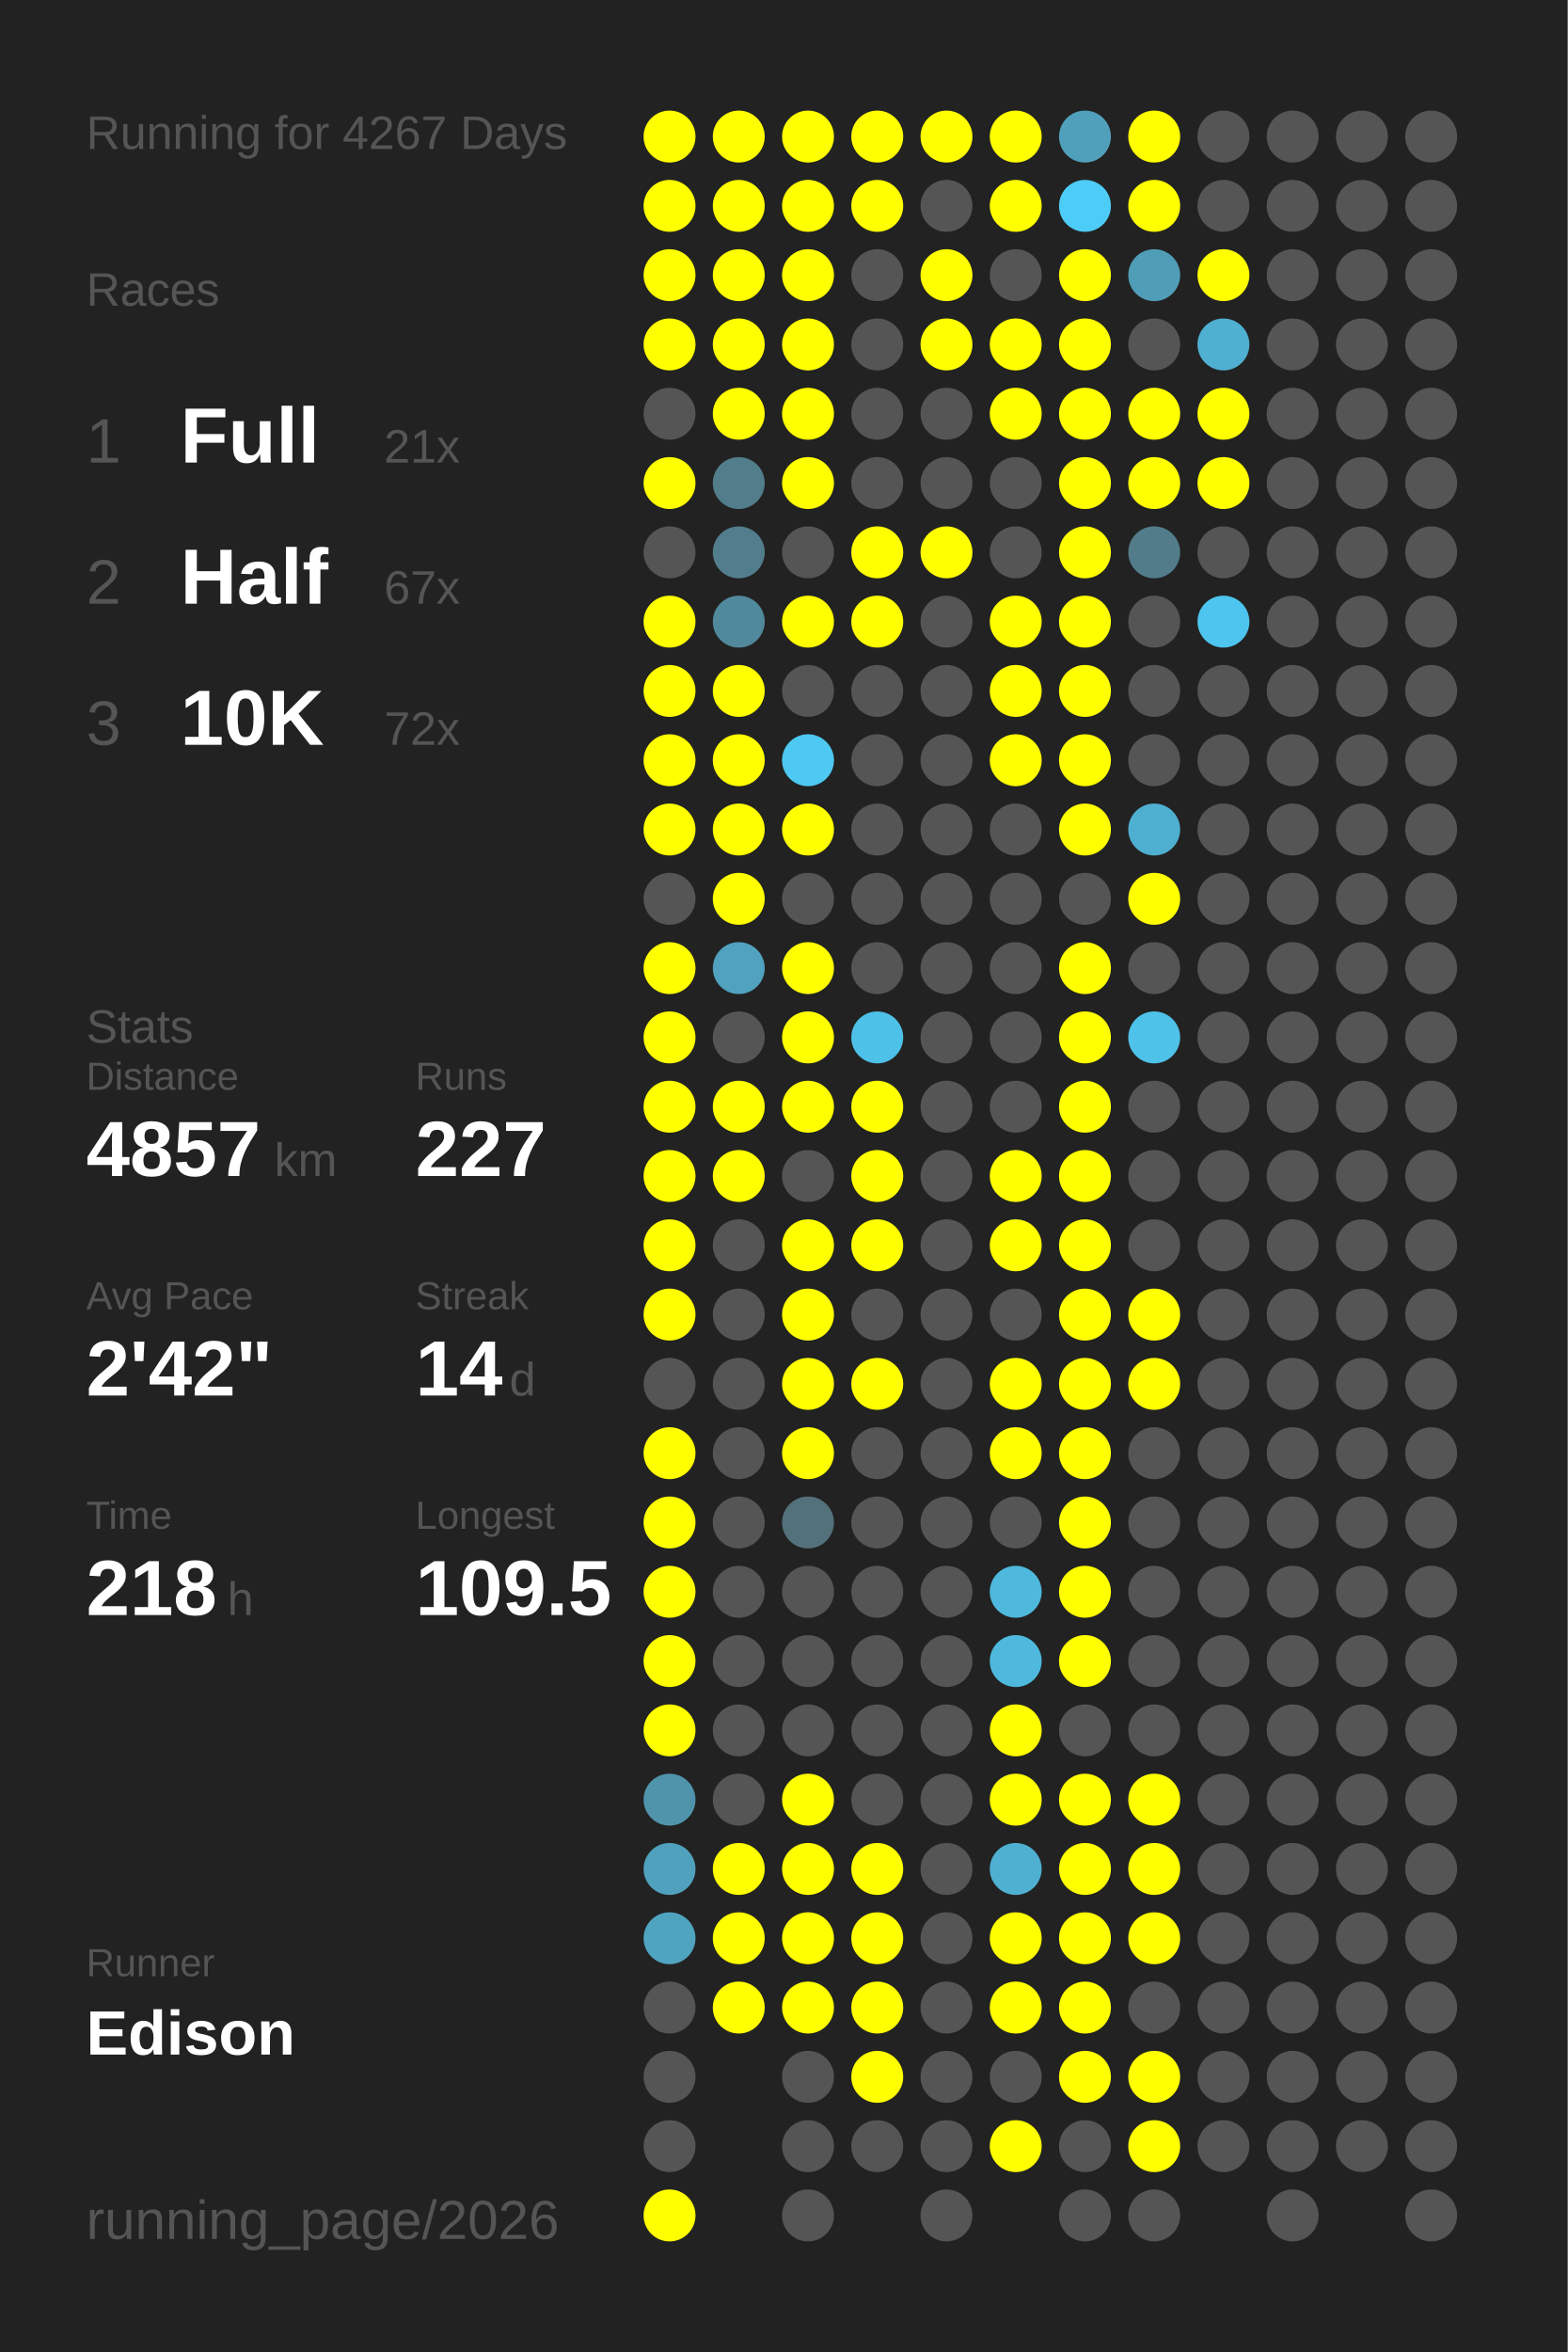
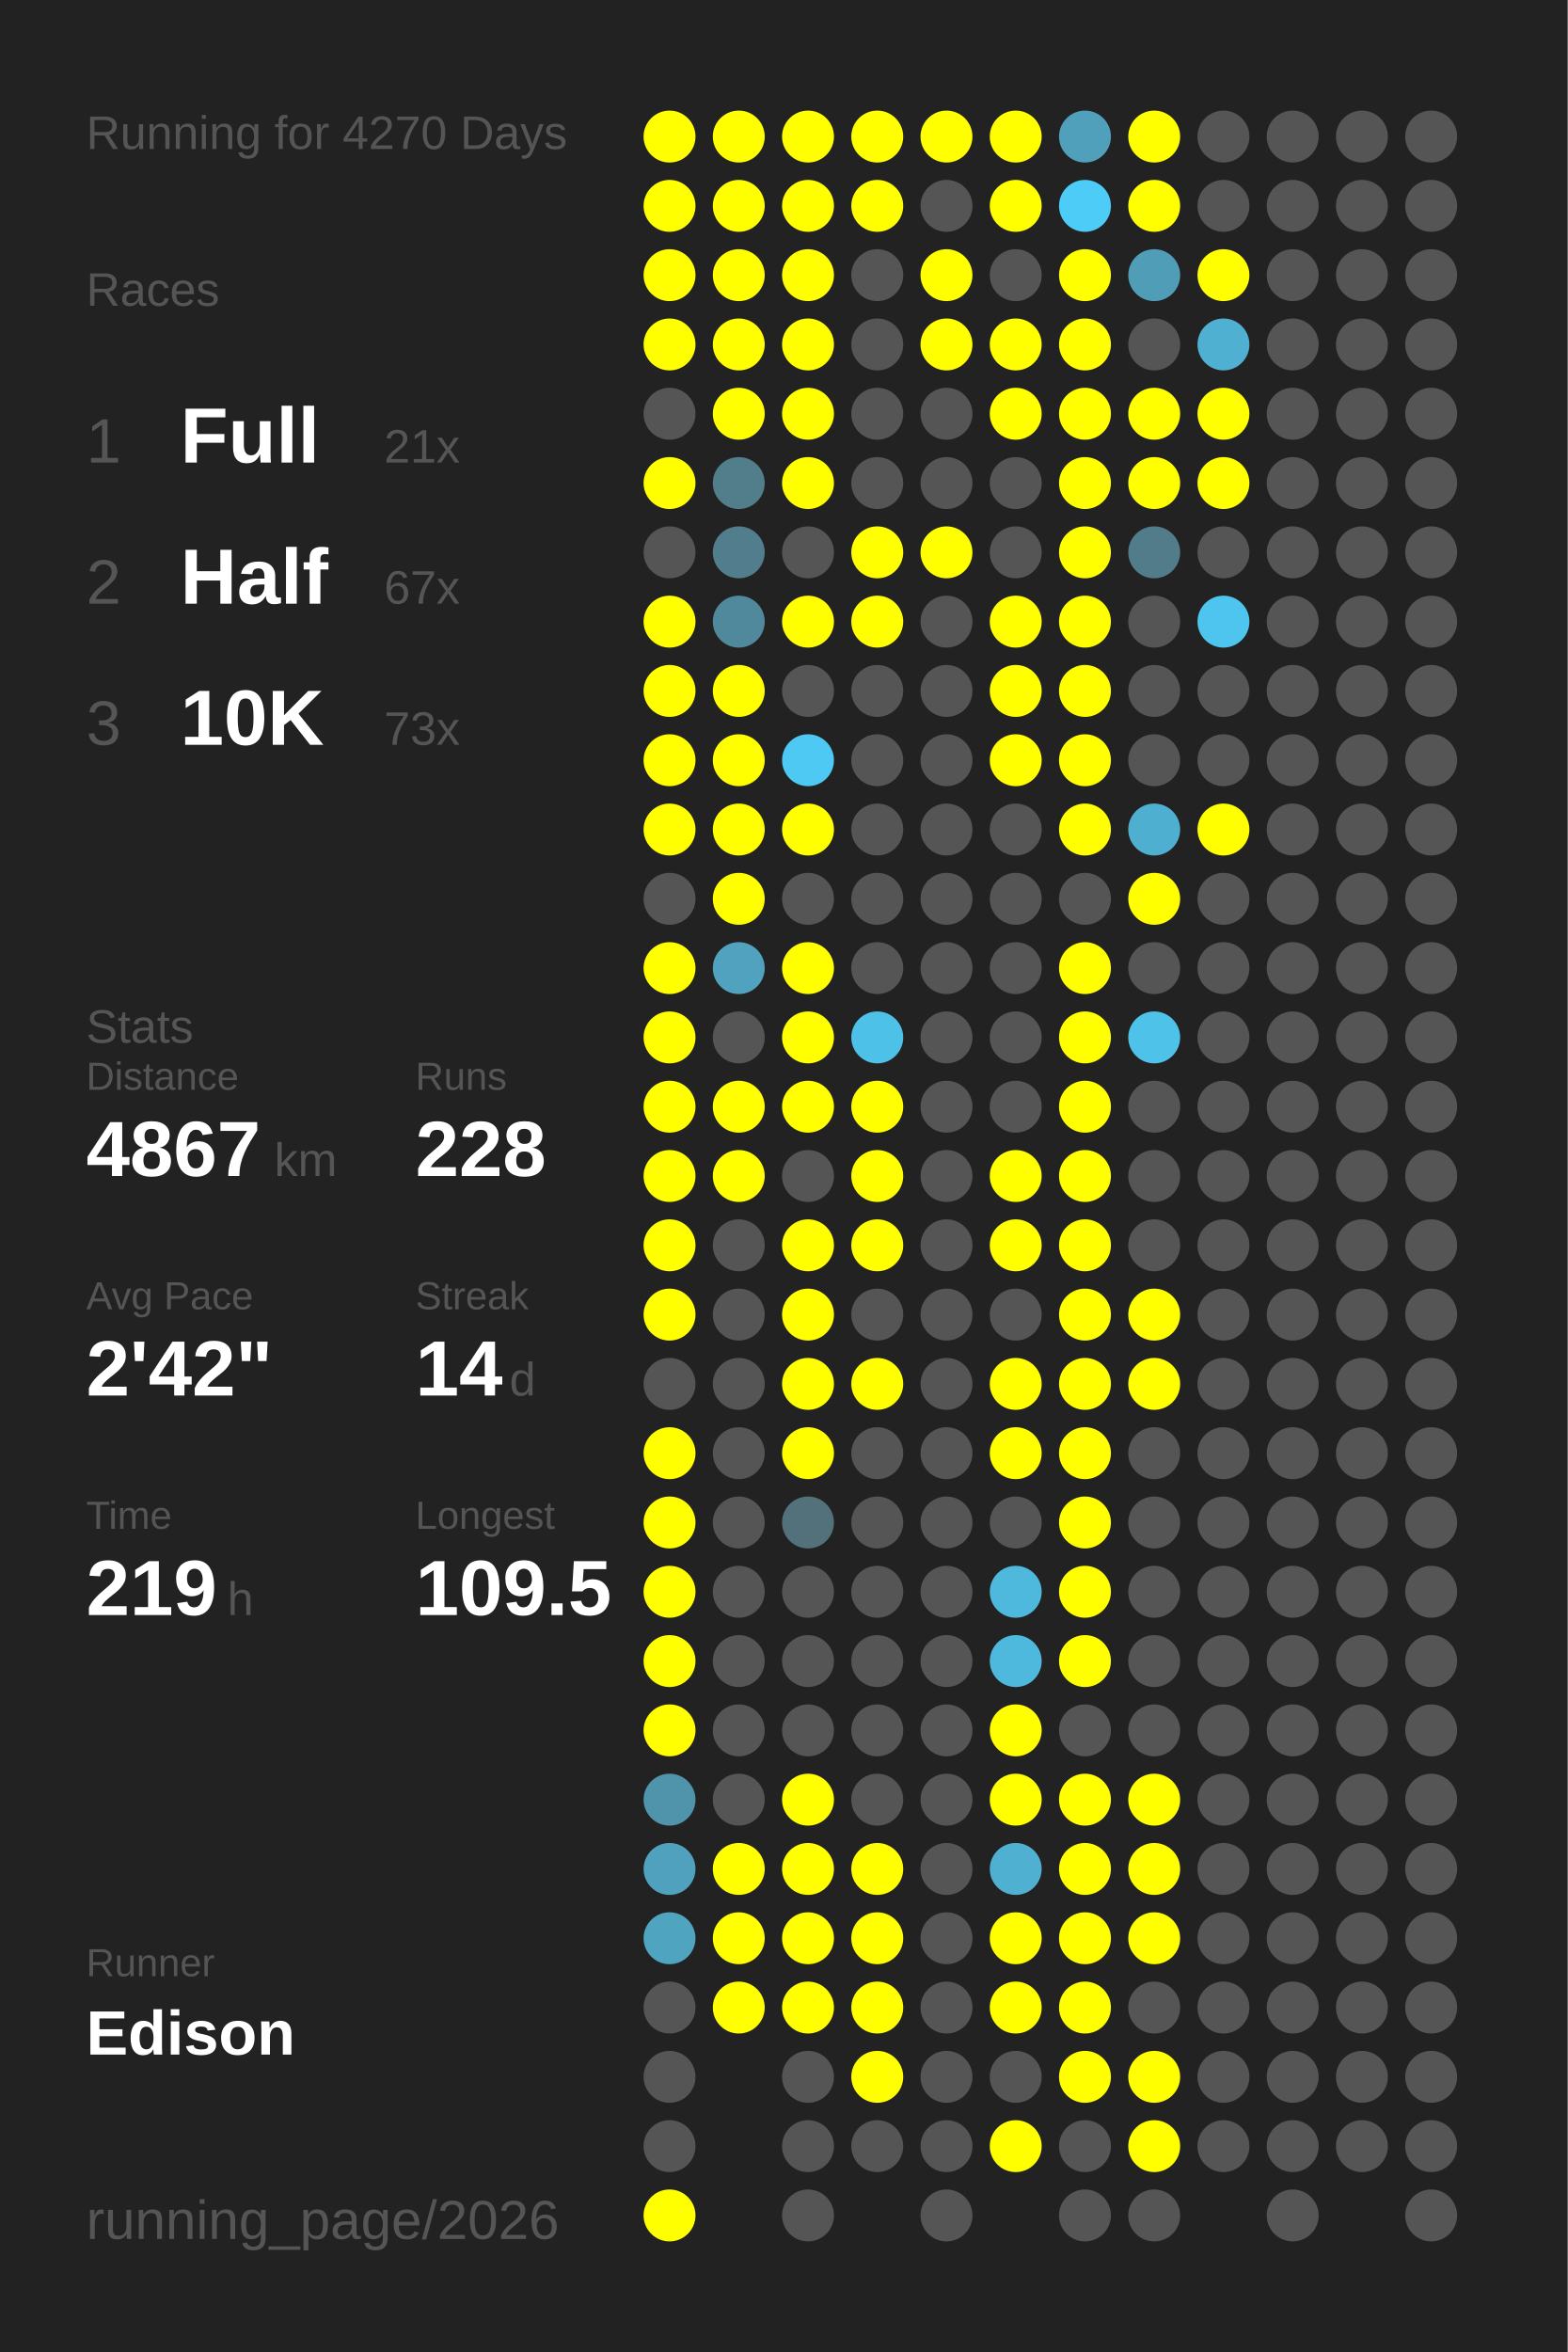
<svg xmlns="http://www.w3.org/2000/svg" baseProfile="full" height="300mm" version="1.1" viewBox="0,0,200,300" width="200mm">
  <defs />
  <rect fill="#222222" height="300" width="200" x="0" y="0" />
-   <text fill="#555555" style="font-size:6px; font-family:Arial;" x="11" y="19">Running for 4267 Days</text>
+   <text fill="#555555" style="font-size:6px; font-family:Arial;" x="11" y="19">Running for 4270 Days</text>
  <text fill="#555555" style="font-size:6px; font-family:Arial;" x="11" y="39">Races</text>
  <text fill="#555555" style="font-size:8px; font-family:Arial;" x="11" y="59">1</text>
  <text fill="#FFFFFF" style="font-size:10px; font-family:Arial; font-weight:bold;" x="23" y="59">Full</text>
  <text fill="#555555" style="font-size:6px; font-family:Arial;" x="49" y="59">21x</text>
  <text fill="#555555" style="font-size:8px; font-family:Arial;" x="11" y="77">2</text>
  <text fill="#FFFFFF" style="font-size:10px; font-family:Arial; font-weight:bold;" x="23" y="77">Half</text>
  <text fill="#555555" style="font-size:6px; font-family:Arial;" x="49" y="77">67x</text>
  <text fill="#555555" style="font-size:8px; font-family:Arial;" x="11" y="95">3</text>
  <text fill="#FFFFFF" style="font-size:10px; font-family:Arial; font-weight:bold;" x="23" y="95">10K</text>
-   <text fill="#555555" style="font-size:6px; font-family:Arial;" x="49" y="95">72x</text>
+   <text fill="#555555" style="font-size:6px; font-family:Arial;" x="49" y="95">73x</text>
  <text fill="#555555" style="font-size:6px; font-family:Arial;" x="11" y="133">Stats</text>
  <text fill="#555555" style="font-size:5px; font-family:Arial;" x="11" y="139">Distance</text>
-   <text fill="#FFFFFF" style="font-size:10px; font-family:Arial; font-weight:bold;" x="11" y="150">4857</text>
+   <text fill="#FFFFFF" style="font-size:10px; font-family:Arial; font-weight:bold;" x="11" y="150">4867</text>
  <text fill="#555555" style="font-size:6px; font-family:Arial;" x="35" y="150">km</text>
  <text fill="#555555" style="font-size:5px; font-family:Arial;" x="53" y="139">Runs</text>
-   <text fill="#FFFFFF" style="font-size:10px; font-family:Arial; font-weight:bold;" x="53" y="150">227</text>
+   <text fill="#FFFFFF" style="font-size:10px; font-family:Arial; font-weight:bold;" x="53" y="150">228</text>
  <text fill="#555555" style="font-size:5px; font-family:Arial;" x="11" y="167">Avg Pace</text>
  <text fill="#FFFFFF" style="font-size:10px; font-family:Arial; font-weight:bold;" x="11" y="178">2'42"</text>
  <text fill="#555555" style="font-size:5px; font-family:Arial;" x="53" y="167">Streak</text>
  <text fill="#FFFFFF" style="font-size:10px; font-family:Arial; font-weight:bold;" x="53" y="178">14</text>
  <text fill="#555555" style="font-size:6px; font-family:Arial;" x="65" y="178">d</text>
  <text fill="#555555" style="font-size:5px; font-family:Arial;" x="11" y="195">Time</text>
-   <text fill="#FFFFFF" style="font-size:10px; font-family:Arial; font-weight:bold;" x="11" y="206">218</text>
+   <text fill="#FFFFFF" style="font-size:10px; font-family:Arial; font-weight:bold;" x="11" y="206">219</text>
  <text fill="#555555" style="font-size:6px; font-family:Arial;" x="29" y="206">h</text>
  <text fill="#555555" style="font-size:5px; font-family:Arial;" x="53" y="195">Longest</text>
  <text fill="#FFFFFF" style="font-size:10px; font-family:Arial; font-weight:bold;" x="53" y="206">109.5</text>
  <text fill="#555555" style="font-size:5px; font-family:Arial;" x="11" y="252.065">Runner</text>
  <text fill="#FFFFFF" style="font-size:8px; font-family:Arial; font-weight:bold;" x="11" y="262.065">Edison</text>
  <text fill="#555555" style="font-size:7px; font-family:Arial;" x="11" y="285.581">running_page/2026</text>
  <circle cx="85.417" cy="17.419" fill="#FFFF00" r="3.312" />
  <circle cx="85.417" cy="26.258" fill="#FFFF00" r="3.312" />
  <circle cx="85.417" cy="35.097" fill="#FFFF00" r="3.312" />
  <circle cx="85.417" cy="43.935" fill="#FFFF00" r="3.312" />
  <circle cx="85.417" cy="52.774" fill="#555555" r="3.312" />
  <circle cx="85.417" cy="61.613" fill="#FFFF00" r="3.312" />
  <circle cx="85.417" cy="70.452" fill="#555555" r="3.312" />
  <circle cx="85.417" cy="79.29" fill="#FFFF00" r="3.312" />
  <circle cx="85.417" cy="88.129" fill="#FFFF00" r="3.312" />
  <circle cx="85.417" cy="96.968" fill="#FFFF00" r="3.312" />
  <circle cx="85.417" cy="105.806" fill="#FFFF00" r="3.312" />
  <circle cx="85.417" cy="114.645" fill="#555555" r="3.312" />
  <circle cx="85.417" cy="123.484" fill="#FFFF00" r="3.312" />
  <circle cx="85.417" cy="132.323" fill="#FFFF00" r="3.312" />
  <circle cx="85.417" cy="141.161" fill="#FFFF00" r="3.312" />
  <circle cx="85.417" cy="150" fill="#FFFF00" r="3.312" />
  <circle cx="85.417" cy="158.839" fill="#FFFF00" r="3.312" />
  <circle cx="85.417" cy="167.677" fill="#FFFF00" r="3.312" />
  <circle cx="85.417" cy="176.516" fill="#555555" r="3.312" />
  <circle cx="85.417" cy="185.355" fill="#FFFF00" r="3.312" />
  <circle cx="85.417" cy="194.194" fill="#FFFF00" r="3.312" />
  <circle cx="85.417" cy="203.032" fill="#FFFF00" r="3.312" />
  <circle cx="85.417" cy="211.871" fill="#FFFF00" r="3.312" />
  <circle cx="85.417" cy="220.71" fill="#FFFF00" r="3.312" />
  <circle cx="85.417" cy="229.548" fill="#5094ab" r="3.312" />
  <circle cx="85.417" cy="238.387" fill="#50a1bd" r="3.312" />
  <circle cx="85.417" cy="247.226" fill="#4fa4c0" r="3.312" />
  <circle cx="85.417" cy="256.065" fill="#555555" r="3.312" />
  <circle cx="85.417" cy="264.903" fill="#555555" r="3.312" />
  <circle cx="85.417" cy="273.742" fill="#555555" r="3.312" />
  <circle cx="85.417" cy="282.581" fill="#FFFF00" r="3.312" />
  <circle cx="94.25" cy="17.419" fill="#FFFF00" r="3.312" />
  <circle cx="94.25" cy="26.258" fill="#FFFF00" r="3.312" />
  <circle cx="94.25" cy="35.097" fill="#FFFF00" r="3.312" />
  <circle cx="94.25" cy="43.935" fill="#FFFF00" r="3.312" />
  <circle cx="94.25" cy="52.774" fill="#FFFF00" r="3.312" />
  <circle cx="94.25" cy="61.613" fill="#527d8b" r="3.312" />
  <circle cx="94.25" cy="70.452" fill="#527d8c" r="3.312" />
  <circle cx="94.25" cy="79.29" fill="#51899c" r="3.312" />
  <circle cx="94.25" cy="88.129" fill="#FFFF00" r="3.312" />
  <circle cx="94.25" cy="96.968" fill="#FFFF00" r="3.312" />
  <circle cx="94.25" cy="105.806" fill="#FFFF00" r="3.312" />
  <circle cx="94.25" cy="114.645" fill="#FFFF00" r="3.312" />
  <circle cx="94.25" cy="123.484" fill="#50a2be" r="3.312" />
  <circle cx="94.25" cy="132.323" fill="#555555" r="3.312" />
  <circle cx="94.25" cy="141.161" fill="#FFFF00" r="3.312" />
  <circle cx="94.25" cy="150" fill="#FFFF00" r="3.312" />
  <circle cx="94.25" cy="158.839" fill="#555555" r="3.312" />
  <circle cx="94.25" cy="167.677" fill="#555555" r="3.312" />
  <circle cx="94.25" cy="176.516" fill="#555555" r="3.312" />
  <circle cx="94.25" cy="185.355" fill="#555555" r="3.312" />
  <circle cx="94.25" cy="194.194" fill="#555555" r="3.312" />
  <circle cx="94.25" cy="203.032" fill="#555555" r="3.312" />
  <circle cx="94.25" cy="211.871" fill="#555555" r="3.312" />
  <circle cx="94.25" cy="220.71" fill="#555555" r="3.312" />
  <circle cx="94.25" cy="229.548" fill="#555555" r="3.312" />
  <circle cx="94.25" cy="238.387" fill="#FFFF00" r="3.312" />
  <circle cx="94.25" cy="247.226" fill="#FFFF00" r="3.312" />
  <circle cx="94.25" cy="256.065" fill="#FFFF00" r="3.312" />
  <circle cx="103.083" cy="17.419" fill="#FFFF00" r="3.312" />
  <circle cx="103.083" cy="26.258" fill="#FFFF00" r="3.312" />
  <circle cx="103.083" cy="35.097" fill="#FFFF00" r="3.312" />
  <circle cx="103.083" cy="43.935" fill="#FFFF00" r="3.312" />
  <circle cx="103.083" cy="52.774" fill="#FFFF00" r="3.312" />
  <circle cx="103.083" cy="61.613" fill="#FFFF00" r="3.312" />
  <circle cx="103.083" cy="70.452" fill="#555555" r="3.312" />
  <circle cx="103.083" cy="79.29" fill="#FFFF00" r="3.312" />
  <circle cx="103.083" cy="88.129" fill="#555555" r="3.312" />
  <circle cx="103.083" cy="96.968" fill="#4dc9f3" r="3.312" />
  <circle cx="103.083" cy="105.806" fill="#FFFF00" r="3.312" />
  <circle cx="103.083" cy="114.645" fill="#555555" r="3.312" />
  <circle cx="103.083" cy="123.484" fill="#FFFF00" r="3.312" />
  <circle cx="103.083" cy="132.323" fill="#FFFF00" r="3.312" />
  <circle cx="103.083" cy="141.161" fill="#FFFF00" r="3.312" />
  <circle cx="103.083" cy="150" fill="#555555" r="3.312" />
  <circle cx="103.083" cy="158.839" fill="#FFFF00" r="3.312" />
  <circle cx="103.083" cy="167.677" fill="#FFFF00" r="3.312" />
  <circle cx="103.083" cy="176.516" fill="#FFFF00" r="3.312" />
  <circle cx="103.083" cy="185.355" fill="#FFFF00" r="3.312" />
  <circle cx="103.083" cy="194.194" fill="#53717b" r="3.312" />
  <circle cx="103.083" cy="203.032" fill="#555555" r="3.312" />
  <circle cx="103.083" cy="211.871" fill="#555555" r="3.312" />
  <circle cx="103.083" cy="220.71" fill="#555555" r="3.312" />
  <circle cx="103.083" cy="229.548" fill="#FFFF00" r="3.312" />
  <circle cx="103.083" cy="238.387" fill="#FFFF00" r="3.312" />
  <circle cx="103.083" cy="247.226" fill="#FFFF00" r="3.312" />
  <circle cx="103.083" cy="256.065" fill="#FFFF00" r="3.312" />
  <circle cx="103.083" cy="264.903" fill="#555555" r="3.312" />
  <circle cx="103.083" cy="273.742" fill="#555555" r="3.312" />
  <circle cx="103.083" cy="282.581" fill="#555555" r="3.312" />
  <circle cx="111.917" cy="17.419" fill="#FFFF00" r="3.312" />
  <circle cx="111.917" cy="26.258" fill="#FFFF00" r="3.312" />
  <circle cx="111.917" cy="35.097" fill="#555555" r="3.312" />
  <circle cx="111.917" cy="43.935" fill="#555555" r="3.312" />
  <circle cx="111.917" cy="52.774" fill="#555555" r="3.312" />
  <circle cx="111.917" cy="61.613" fill="#555555" r="3.312" />
  <circle cx="111.917" cy="70.452" fill="#FFFF00" r="3.312" />
  <circle cx="111.917" cy="79.29" fill="#FFFF00" r="3.312" />
  <circle cx="111.917" cy="88.129" fill="#555555" r="3.312" />
  <circle cx="111.917" cy="96.968" fill="#555555" r="3.312" />
  <circle cx="111.917" cy="105.806" fill="#555555" r="3.312" />
  <circle cx="111.917" cy="114.645" fill="#555555" r="3.312" />
  <circle cx="111.917" cy="123.484" fill="#555555" r="3.312" />
  <circle cx="111.917" cy="132.323" fill="#4ec1e8" r="3.312" />
  <circle cx="111.917" cy="141.161" fill="#FFFF00" r="3.312" />
  <circle cx="111.917" cy="150" fill="#FFFF00" r="3.312" />
  <circle cx="111.917" cy="158.839" fill="#FFFF00" r="3.312" />
  <circle cx="111.917" cy="167.677" fill="#555555" r="3.312" />
  <circle cx="111.917" cy="176.516" fill="#FFFF00" r="3.312" />
  <circle cx="111.917" cy="185.355" fill="#555555" r="3.312" />
  <circle cx="111.917" cy="194.194" fill="#555555" r="3.312" />
  <circle cx="111.917" cy="203.032" fill="#555555" r="3.312" />
  <circle cx="111.917" cy="211.871" fill="#555555" r="3.312" />
  <circle cx="111.917" cy="220.71" fill="#555555" r="3.312" />
  <circle cx="111.917" cy="229.548" fill="#555555" r="3.312" />
  <circle cx="111.917" cy="238.387" fill="#FFFF00" r="3.312" />
  <circle cx="111.917" cy="247.226" fill="#FFFF00" r="3.312" />
  <circle cx="111.917" cy="256.065" fill="#FFFF00" r="3.312" />
  <circle cx="111.917" cy="264.903" fill="#FFFF00" r="3.312" />
  <circle cx="111.917" cy="273.742" fill="#555555" r="3.312" />
  <circle cx="120.75" cy="17.419" fill="#FFFF00" r="3.312" />
  <circle cx="120.75" cy="26.258" fill="#555555" r="3.312" />
  <circle cx="120.75" cy="35.097" fill="#FFFF00" r="3.312" />
  <circle cx="120.75" cy="43.935" fill="#FFFF00" r="3.312" />
  <circle cx="120.75" cy="52.774" fill="#555555" r="3.312" />
  <circle cx="120.75" cy="61.613" fill="#555555" r="3.312" />
  <circle cx="120.75" cy="70.452" fill="#FFFF00" r="3.312" />
  <circle cx="120.75" cy="79.29" fill="#555555" r="3.312" />
  <circle cx="120.75" cy="88.129" fill="#555555" r="3.312" />
  <circle cx="120.75" cy="96.968" fill="#555555" r="3.312" />
  <circle cx="120.75" cy="105.806" fill="#555555" r="3.312" />
  <circle cx="120.75" cy="114.645" fill="#555555" r="3.312" />
  <circle cx="120.75" cy="123.484" fill="#555555" r="3.312" />
  <circle cx="120.75" cy="132.323" fill="#555555" r="3.312" />
  <circle cx="120.75" cy="141.161" fill="#555555" r="3.312" />
  <circle cx="120.75" cy="150" fill="#555555" r="3.312" />
  <circle cx="120.75" cy="158.839" fill="#555555" r="3.312" />
  <circle cx="120.75" cy="167.677" fill="#555555" r="3.312" />
  <circle cx="120.75" cy="176.516" fill="#555555" r="3.312" />
  <circle cx="120.75" cy="185.355" fill="#555555" r="3.312" />
  <circle cx="120.75" cy="194.194" fill="#555555" r="3.312" />
  <circle cx="120.75" cy="203.032" fill="#555555" r="3.312" />
  <circle cx="120.75" cy="211.871" fill="#555555" r="3.312" />
  <circle cx="120.75" cy="220.71" fill="#555555" r="3.312" />
  <circle cx="120.75" cy="229.548" fill="#555555" r="3.312" />
  <circle cx="120.75" cy="238.387" fill="#555555" r="3.312" />
  <circle cx="120.75" cy="247.226" fill="#555555" r="3.312" />
  <circle cx="120.75" cy="256.065" fill="#555555" r="3.312" />
  <circle cx="120.75" cy="264.903" fill="#555555" r="3.312" />
  <circle cx="120.75" cy="273.742" fill="#555555" r="3.312" />
  <circle cx="120.75" cy="282.581" fill="#555555" r="3.312" />
  <circle cx="129.583" cy="17.419" fill="#FFFF00" r="3.312" />
  <circle cx="129.583" cy="26.258" fill="#FFFF00" r="3.312" />
  <circle cx="129.583" cy="35.097" fill="#555555" r="3.312" />
  <circle cx="129.583" cy="43.935" fill="#FFFF00" r="3.312" />
  <circle cx="129.583" cy="52.774" fill="#FFFF00" r="3.312" />
  <circle cx="129.583" cy="61.613" fill="#555555" r="3.312" />
  <circle cx="129.583" cy="70.452" fill="#555555" r="3.312" />
  <circle cx="129.583" cy="79.29" fill="#FFFF00" r="3.312" />
  <circle cx="129.583" cy="88.129" fill="#FFFF00" r="3.312" />
  <circle cx="129.583" cy="96.968" fill="#FFFF00" r="3.312" />
  <circle cx="129.583" cy="105.806" fill="#555555" r="3.312" />
  <circle cx="129.583" cy="114.645" fill="#555555" r="3.312" />
  <circle cx="129.583" cy="123.484" fill="#555555" r="3.312" />
  <circle cx="129.583" cy="132.323" fill="#555555" r="3.312" />
  <circle cx="129.583" cy="141.161" fill="#555555" r="3.312" />
  <circle cx="129.583" cy="150" fill="#FFFF00" r="3.312" />
  <circle cx="129.583" cy="158.839" fill="#FFFF00" r="3.312" />
  <circle cx="129.583" cy="167.677" fill="#555555" r="3.312" />
  <circle cx="129.583" cy="176.516" fill="#FFFF00" r="3.312" />
  <circle cx="129.583" cy="185.355" fill="#FFFF00" r="3.312" />
  <circle cx="129.583" cy="194.194" fill="#555555" r="3.312" />
  <circle cx="129.583" cy="203.032" fill="#4eb9dd" r="3.312" />
  <circle cx="129.583" cy="211.871" fill="#4eb9dd" r="3.312" />
  <circle cx="129.583" cy="220.71" fill="#FFFF00" r="3.312" />
  <circle cx="129.583" cy="229.548" fill="#FFFF00" r="3.312" />
  <circle cx="129.583" cy="238.387" fill="#4fb0d1" r="3.312" />
  <circle cx="129.583" cy="247.226" fill="#FFFF00" r="3.312" />
  <circle cx="129.583" cy="256.065" fill="#FFFF00" r="3.312" />
  <circle cx="129.583" cy="264.903" fill="#555555" r="3.312" />
  <circle cx="129.583" cy="273.742" fill="#FFFF00" r="3.312" />
  <circle cx="138.417" cy="17.419" fill="#50a0bb" r="3.312" />
  <circle cx="138.417" cy="26.258" fill="#4dccf7" r="3.312" />
  <circle cx="138.417" cy="35.097" fill="#FFFF00" r="3.312" />
  <circle cx="138.417" cy="43.935" fill="#FFFF00" r="3.312" />
  <circle cx="138.417" cy="52.774" fill="#FFFF00" r="3.312" />
  <circle cx="138.417" cy="61.613" fill="#FFFF00" r="3.312" />
  <circle cx="138.417" cy="70.452" fill="#FFFF00" r="3.312" />
  <circle cx="138.417" cy="79.29" fill="#FFFF00" r="3.312" />
  <circle cx="138.417" cy="88.129" fill="#FFFF00" r="3.312" />
  <circle cx="138.417" cy="96.968" fill="#FFFF00" r="3.312" />
  <circle cx="138.417" cy="105.806" fill="#FFFF00" r="3.312" />
  <circle cx="138.417" cy="114.645" fill="#555555" r="3.312" />
  <circle cx="138.417" cy="123.484" fill="#FFFF00" r="3.312" />
  <circle cx="138.417" cy="132.323" fill="#FFFF00" r="3.312" />
  <circle cx="138.417" cy="141.161" fill="#FFFF00" r="3.312" />
  <circle cx="138.417" cy="150" fill="#FFFF00" r="3.312" />
  <circle cx="138.417" cy="158.839" fill="#FFFF00" r="3.312" />
  <circle cx="138.417" cy="167.677" fill="#FFFF00" r="3.312" />
  <circle cx="138.417" cy="176.516" fill="#FFFF00" r="3.312" />
  <circle cx="138.417" cy="185.355" fill="#FFFF00" r="3.312" />
  <circle cx="138.417" cy="194.194" fill="#FFFF00" r="3.312" />
  <circle cx="138.417" cy="203.032" fill="#FFFF00" r="3.312" />
  <circle cx="138.417" cy="211.871" fill="#FFFF00" r="3.312" />
  <circle cx="138.417" cy="220.71" fill="#555555" r="3.312" />
  <circle cx="138.417" cy="229.548" fill="#FFFF00" r="3.312" />
  <circle cx="138.417" cy="238.387" fill="#FFFF00" r="3.312" />
  <circle cx="138.417" cy="247.226" fill="#FFFF00" r="3.312" />
  <circle cx="138.417" cy="256.065" fill="#FFFF00" r="3.312" />
  <circle cx="138.417" cy="264.903" fill="#FFFF00" r="3.312" />
  <circle cx="138.417" cy="273.742" fill="#555555" r="3.312" />
  <circle cx="138.417" cy="282.581" fill="#555555" r="3.312" />
  <circle cx="147.25" cy="17.419" fill="#FFFF00" r="3.312" />
  <circle cx="147.25" cy="26.258" fill="#FFFF00" r="3.312" />
  <circle cx="147.25" cy="35.097" fill="#509db8" r="3.312" />
  <circle cx="147.25" cy="43.935" fill="#555555" r="3.312" />
  <circle cx="147.25" cy="52.774" fill="#FFFF00" r="3.312" />
  <circle cx="147.25" cy="61.613" fill="#FFFF00" r="3.312" />
  <circle cx="147.25" cy="70.452" fill="#527c8a" r="3.312" />
  <circle cx="147.25" cy="79.29" fill="#555555" r="3.312" />
  <circle cx="147.25" cy="88.129" fill="#555555" r="3.312" />
  <circle cx="147.25" cy="96.968" fill="#555555" r="3.312" />
  <circle cx="147.25" cy="105.806" fill="#4fafd0" r="3.312" />
  <circle cx="147.25" cy="114.645" fill="#FFFF00" r="3.312" />
  <circle cx="147.25" cy="123.484" fill="#555555" r="3.312" />
  <circle cx="147.25" cy="132.323" fill="#4ec2e9" r="3.312" />
  <circle cx="147.25" cy="141.161" fill="#555555" r="3.312" />
  <circle cx="147.25" cy="150" fill="#555555" r="3.312" />
  <circle cx="147.25" cy="158.839" fill="#555555" r="3.312" />
  <circle cx="147.25" cy="167.677" fill="#FFFF00" r="3.312" />
  <circle cx="147.25" cy="176.516" fill="#FFFF00" r="3.312" />
  <circle cx="147.25" cy="185.355" fill="#555555" r="3.312" />
  <circle cx="147.25" cy="194.194" fill="#555555" r="3.312" />
  <circle cx="147.25" cy="203.032" fill="#555555" r="3.312" />
  <circle cx="147.25" cy="211.871" fill="#555555" r="3.312" />
  <circle cx="147.25" cy="220.71" fill="#555555" r="3.312" />
  <circle cx="147.25" cy="229.548" fill="#FFFF00" r="3.312" />
  <circle cx="147.25" cy="238.387" fill="#FFFF00" r="3.312" />
  <circle cx="147.25" cy="247.226" fill="#FFFF00" r="3.312" />
  <circle cx="147.25" cy="256.065" fill="#555555" r="3.312" />
  <circle cx="147.25" cy="264.903" fill="#FFFF00" r="3.312" />
  <circle cx="147.25" cy="273.742" fill="#FFFF00" r="3.312" />
  <circle cx="147.25" cy="282.581" fill="#555555" r="3.312" />
  <circle cx="156.083" cy="17.419" fill="#555555" r="3.312" />
  <circle cx="156.083" cy="26.258" fill="#555555" r="3.312" />
  <circle cx="156.083" cy="35.097" fill="#FFFF00" r="3.312" />
  <circle cx="156.083" cy="43.935" fill="#4fb0d1" r="3.312" />
  <circle cx="156.083" cy="52.774" fill="#FFFF00" r="3.312" />
  <circle cx="156.083" cy="61.613" fill="#FFFF00" r="3.312" />
  <circle cx="156.083" cy="70.452" fill="#555555" r="3.312" />
  <circle cx="156.083" cy="79.29" fill="#4dc5ee" r="3.312" />
  <circle cx="156.083" cy="88.129" fill="#555555" r="3.312" />
  <circle cx="156.083" cy="96.968" fill="#555555" r="3.312" />
-   <circle cx="156.083" cy="105.806" fill="#555555" r="3.312" />
+   <circle cx="156.083" cy="105.806" fill="#FFFF00" r="3.312" />
  <circle cx="156.083" cy="114.645" fill="#555555" r="3.312" />
  <circle cx="156.083" cy="123.484" fill="#555555" r="3.312" />
  <circle cx="156.083" cy="132.323" fill="#555555" r="3.312" />
  <circle cx="156.083" cy="141.161" fill="#555555" r="3.312" />
  <circle cx="156.083" cy="150" fill="#555555" r="3.312" />
  <circle cx="156.083" cy="158.839" fill="#555555" r="3.312" />
  <circle cx="156.083" cy="167.677" fill="#555555" r="3.312" />
  <circle cx="156.083" cy="176.516" fill="#555555" r="3.312" />
  <circle cx="156.083" cy="185.355" fill="#555555" r="3.312" />
  <circle cx="156.083" cy="194.194" fill="#555555" r="3.312" />
  <circle cx="156.083" cy="203.032" fill="#555555" r="3.312" />
  <circle cx="156.083" cy="211.871" fill="#555555" r="3.312" />
  <circle cx="156.083" cy="220.71" fill="#555555" r="3.312" />
  <circle cx="156.083" cy="229.548" fill="#555555" r="3.312" />
  <circle cx="156.083" cy="238.387" fill="#555555" r="3.312" />
  <circle cx="156.083" cy="247.226" fill="#555555" r="3.312" />
  <circle cx="156.083" cy="256.065" fill="#555555" r="3.312" />
  <circle cx="156.083" cy="264.903" fill="#555555" r="3.312" />
  <circle cx="156.083" cy="273.742" fill="#555555" r="3.312" />
  <circle cx="164.917" cy="17.419" fill="#555555" r="3.312" />
  <circle cx="164.917" cy="26.258" fill="#555555" r="3.312" />
  <circle cx="164.917" cy="35.097" fill="#555555" r="3.312" />
  <circle cx="164.917" cy="43.935" fill="#555555" r="3.312" />
  <circle cx="164.917" cy="52.774" fill="#555555" r="3.312" />
  <circle cx="164.917" cy="61.613" fill="#555555" r="3.312" />
  <circle cx="164.917" cy="70.452" fill="#555555" r="3.312" />
  <circle cx="164.917" cy="79.29" fill="#555555" r="3.312" />
  <circle cx="164.917" cy="88.129" fill="#555555" r="3.312" />
  <circle cx="164.917" cy="96.968" fill="#555555" r="3.312" />
  <circle cx="164.917" cy="105.806" fill="#555555" r="3.312" />
  <circle cx="164.917" cy="114.645" fill="#555555" r="3.312" />
  <circle cx="164.917" cy="123.484" fill="#555555" r="3.312" />
  <circle cx="164.917" cy="132.323" fill="#555555" r="3.312" />
  <circle cx="164.917" cy="141.161" fill="#555555" r="3.312" />
  <circle cx="164.917" cy="150" fill="#555555" r="3.312" />
  <circle cx="164.917" cy="158.839" fill="#555555" r="3.312" />
  <circle cx="164.917" cy="167.677" fill="#555555" r="3.312" />
  <circle cx="164.917" cy="176.516" fill="#555555" r="3.312" />
  <circle cx="164.917" cy="185.355" fill="#555555" r="3.312" />
  <circle cx="164.917" cy="194.194" fill="#555555" r="3.312" />
  <circle cx="164.917" cy="203.032" fill="#555555" r="3.312" />
  <circle cx="164.917" cy="211.871" fill="#555555" r="3.312" />
  <circle cx="164.917" cy="220.71" fill="#555555" r="3.312" />
  <circle cx="164.917" cy="229.548" fill="#555555" r="3.312" />
  <circle cx="164.917" cy="238.387" fill="#555555" r="3.312" />
  <circle cx="164.917" cy="247.226" fill="#555555" r="3.312" />
  <circle cx="164.917" cy="256.065" fill="#555555" r="3.312" />
  <circle cx="164.917" cy="264.903" fill="#555555" r="3.312" />
  <circle cx="164.917" cy="273.742" fill="#555555" r="3.312" />
  <circle cx="164.917" cy="282.581" fill="#555555" r="3.312" />
  <circle cx="173.75" cy="17.419" fill="#555555" r="3.312" />
  <circle cx="173.75" cy="26.258" fill="#555555" r="3.312" />
  <circle cx="173.75" cy="35.097" fill="#555555" r="3.312" />
  <circle cx="173.75" cy="43.935" fill="#555555" r="3.312" />
  <circle cx="173.75" cy="52.774" fill="#555555" r="3.312" />
  <circle cx="173.75" cy="61.613" fill="#555555" r="3.312" />
  <circle cx="173.75" cy="70.452" fill="#555555" r="3.312" />
  <circle cx="173.75" cy="79.29" fill="#555555" r="3.312" />
  <circle cx="173.75" cy="88.129" fill="#555555" r="3.312" />
  <circle cx="173.75" cy="96.968" fill="#555555" r="3.312" />
  <circle cx="173.75" cy="105.806" fill="#555555" r="3.312" />
  <circle cx="173.75" cy="114.645" fill="#555555" r="3.312" />
  <circle cx="173.75" cy="123.484" fill="#555555" r="3.312" />
  <circle cx="173.75" cy="132.323" fill="#555555" r="3.312" />
  <circle cx="173.75" cy="141.161" fill="#555555" r="3.312" />
  <circle cx="173.75" cy="150" fill="#555555" r="3.312" />
  <circle cx="173.75" cy="158.839" fill="#555555" r="3.312" />
  <circle cx="173.75" cy="167.677" fill="#555555" r="3.312" />
  <circle cx="173.75" cy="176.516" fill="#555555" r="3.312" />
  <circle cx="173.75" cy="185.355" fill="#555555" r="3.312" />
  <circle cx="173.75" cy="194.194" fill="#555555" r="3.312" />
  <circle cx="173.75" cy="203.032" fill="#555555" r="3.312" />
  <circle cx="173.75" cy="211.871" fill="#555555" r="3.312" />
  <circle cx="173.75" cy="220.71" fill="#555555" r="3.312" />
  <circle cx="173.75" cy="229.548" fill="#555555" r="3.312" />
  <circle cx="173.75" cy="238.387" fill="#555555" r="3.312" />
  <circle cx="173.75" cy="247.226" fill="#555555" r="3.312" />
  <circle cx="173.75" cy="256.065" fill="#555555" r="3.312" />
  <circle cx="173.75" cy="264.903" fill="#555555" r="3.312" />
  <circle cx="173.75" cy="273.742" fill="#555555" r="3.312" />
  <circle cx="182.583" cy="17.419" fill="#555555" r="3.312" />
  <circle cx="182.583" cy="26.258" fill="#555555" r="3.312" />
  <circle cx="182.583" cy="35.097" fill="#555555" r="3.312" />
  <circle cx="182.583" cy="43.935" fill="#555555" r="3.312" />
  <circle cx="182.583" cy="52.774" fill="#555555" r="3.312" />
  <circle cx="182.583" cy="61.613" fill="#555555" r="3.312" />
  <circle cx="182.583" cy="70.452" fill="#555555" r="3.312" />
  <circle cx="182.583" cy="79.29" fill="#555555" r="3.312" />
  <circle cx="182.583" cy="88.129" fill="#555555" r="3.312" />
  <circle cx="182.583" cy="96.968" fill="#555555" r="3.312" />
  <circle cx="182.583" cy="105.806" fill="#555555" r="3.312" />
  <circle cx="182.583" cy="114.645" fill="#555555" r="3.312" />
  <circle cx="182.583" cy="123.484" fill="#555555" r="3.312" />
  <circle cx="182.583" cy="132.323" fill="#555555" r="3.312" />
  <circle cx="182.583" cy="141.161" fill="#555555" r="3.312" />
  <circle cx="182.583" cy="150" fill="#555555" r="3.312" />
  <circle cx="182.583" cy="158.839" fill="#555555" r="3.312" />
  <circle cx="182.583" cy="167.677" fill="#555555" r="3.312" />
  <circle cx="182.583" cy="176.516" fill="#555555" r="3.312" />
  <circle cx="182.583" cy="185.355" fill="#555555" r="3.312" />
  <circle cx="182.583" cy="194.194" fill="#555555" r="3.312" />
  <circle cx="182.583" cy="203.032" fill="#555555" r="3.312" />
  <circle cx="182.583" cy="211.871" fill="#555555" r="3.312" />
  <circle cx="182.583" cy="220.71" fill="#555555" r="3.312" />
  <circle cx="182.583" cy="229.548" fill="#555555" r="3.312" />
  <circle cx="182.583" cy="238.387" fill="#555555" r="3.312" />
  <circle cx="182.583" cy="247.226" fill="#555555" r="3.312" />
  <circle cx="182.583" cy="256.065" fill="#555555" r="3.312" />
  <circle cx="182.583" cy="264.903" fill="#555555" r="3.312" />
  <circle cx="182.583" cy="273.742" fill="#555555" r="3.312" />
  <circle cx="182.583" cy="282.581" fill="#555555" r="3.312" />
</svg>
